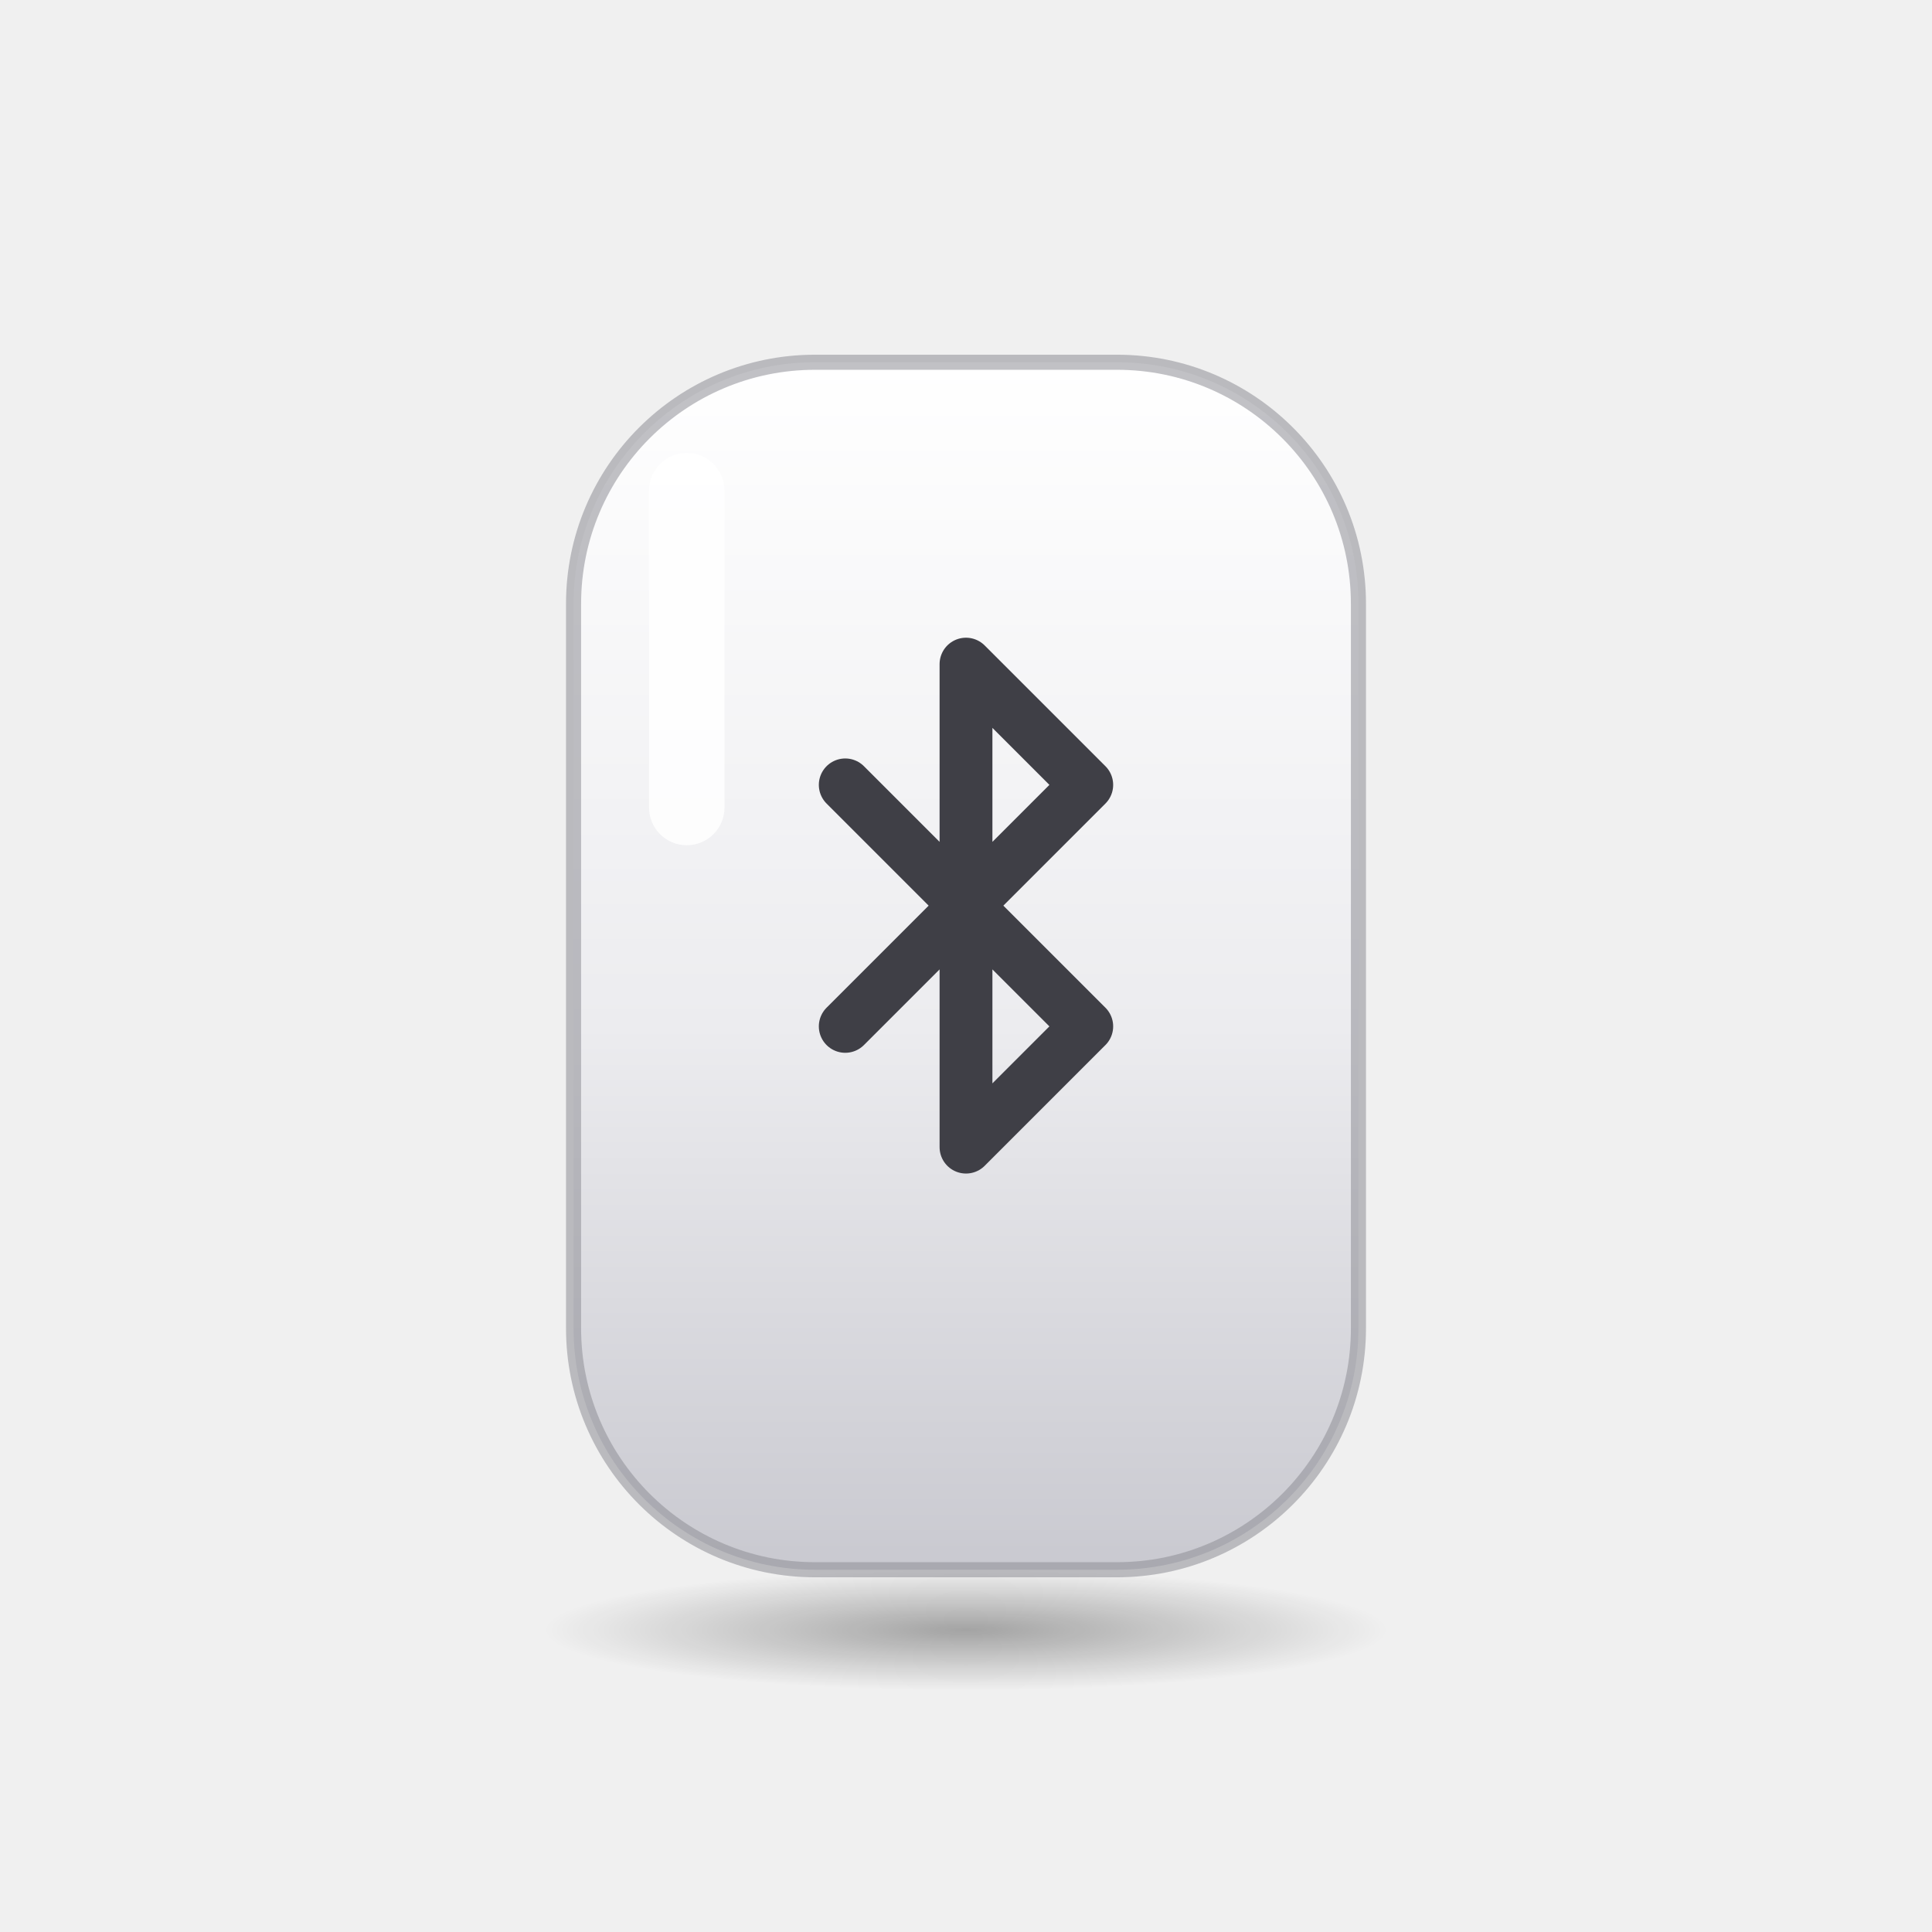
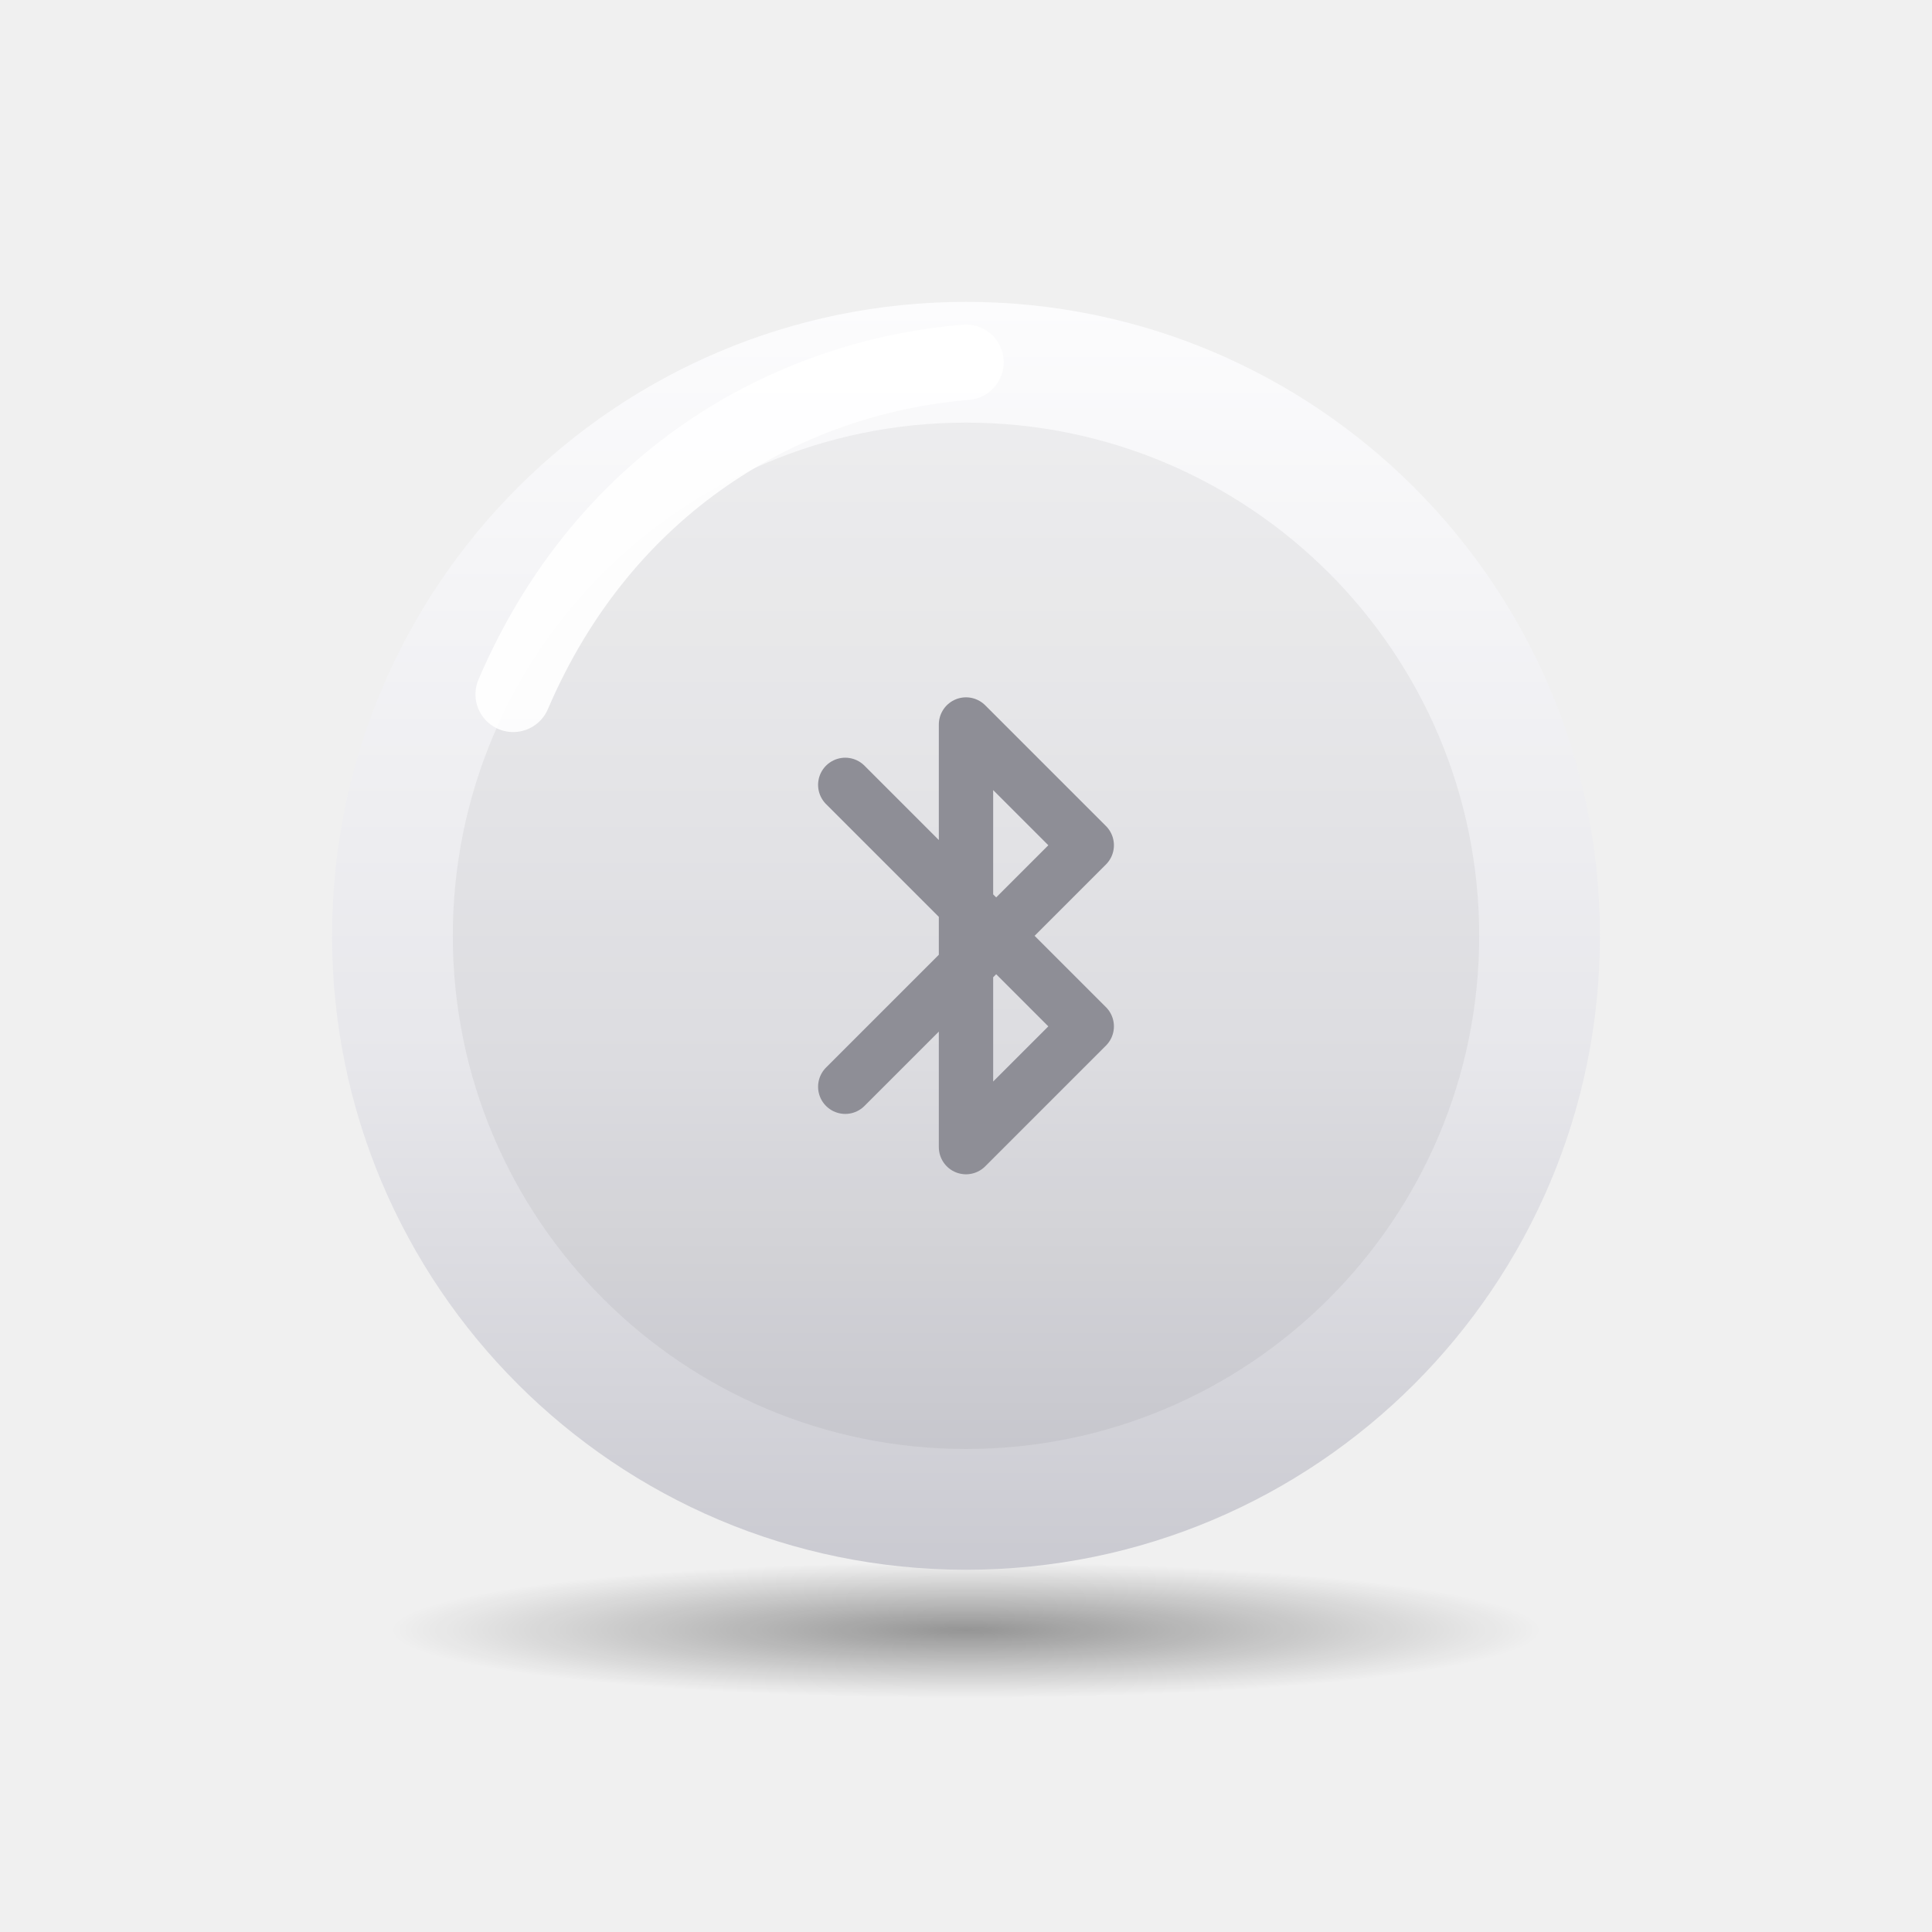
<svg xmlns="http://www.w3.org/2000/svg" viewBox="0 0 128 128" width="128" height="128">
  <defs>
-     <linearGradient id="body" x1="0" y1="0" x2="0" y2="1">
-       <stop offset="0" stop-color="#FFFFFF" />
-       <stop offset="0.55" stop-color="#ECECEF" />
-       <stop offset="1" stop-color="#C9C9D0" />
+     <linearGradient id="shell" x1="0" y1="0" x2="0" y2="1">
+       <stop offset="0" stop-color="#FCFCFD" />
+       <stop offset="0.6" stop-color="#E7E7EB" />
+       <stop offset="1" stop-color="#CACAD1" />
    </linearGradient>
-     <linearGradient id="side" x1="0" y1="0" x2="1" y2="0">
-       <stop offset="0" stop-color="#D4D4DA" />
-       <stop offset="0.5" stop-color="#FAFAFA" />
-       <stop offset="1" stop-color="#C4C4CB" />
+     <linearGradient id="shellH" x1="0" y1="0" x2="1" y2="0">
+       <stop offset="0" stop-color="#C9C9D0" />
+       <stop offset="0.3" stop-color="#F6F6F8" />
+       <stop offset="0.7" stop-color="#ECECEF" />
+       <stop offset="1" stop-color="#BEBEC6" />
    </linearGradient>
-     <linearGradient id="dark" x1="0" y1="0" x2="0" y2="1">
-       <stop offset="0" stop-color="#4A4A52" />
-       <stop offset="1" stop-color="#242428" />
+     <linearGradient id="lid" x1="0" y1="0" x2="0" y2="1">
+       <stop offset="0" stop-color="#D9D9DF" />
+       <stop offset="1" stop-color="#F3F3F5" />
+     </linearGradient>
+     <linearGradient id="graphite" x1="0" y1="0" x2="0" y2="1">
+       <stop offset="0" stop-color="#46464D" />
+       <stop offset="1" stop-color="#1E1E22" />
+     </linearGradient>
+     <linearGradient id="fabric" x1="0" y1="0" x2="0" y2="1">
+       <stop offset="0" stop-color="#E2E2E6" />
+       <stop offset="1" stop-color="#B9B9C1" />
    </linearGradient>
    <linearGradient id="screen" x1="0" y1="0" x2="1" y2="1">
-       <stop offset="0" stop-color="#34343B" />
-       <stop offset="0.5" stop-color="#1D1D21" />
-       <stop offset="1" stop-color="#121214" />
+       <stop offset="0" stop-color="#3A4260" />
+       <stop offset="0.55" stop-color="#1D2030" />
+       <stop offset="1" stop-color="#121318" />
    </linearGradient>
+     <linearGradient id="sheen" x1="0" y1="0" x2="1" y2="1">
+       <stop offset="0" stop-color="#FFFFFF" stop-opacity="0.16" />
+       <stop offset="0.45" stop-color="#FFFFFF" stop-opacity="0" />
+     </linearGradient>
+     <linearGradient id="top" x1="0" y1="0" x2="0" y2="1">
+       <stop offset="0" stop-color="#FFFFFF" stop-opacity="0.95" />
+       <stop offset="1" stop-color="#FFFFFF" stop-opacity="0" />
+     </linearGradient>
+     <linearGradient id="well" x1="0" y1="0" x2="0" y2="1">
+       <stop offset="0" stop-color="#8E8E97" />
+       <stop offset="1" stop-color="#B9B9C1" />
+     </linearGradient>
+     <radialGradient id="cavity" cx="0.5" cy="0.35" r="0.65">
+       <stop offset="0" stop-color="#2E2E34" />
+       <stop offset="1" stop-color="#18181B" />
+     </radialGradient>
    <radialGradient id="shadow" cx="0.5" cy="0.5" r="0.5">
-       <stop offset="0" stop-color="#000000" stop-opacity="0.32" />
+       <stop offset="0" stop-color="#000000" stop-opacity="0.38" />
      <stop offset="1" stop-color="#000000" stop-opacity="0" />
    </radialGradient>
  </defs>
-   <ellipse cx="64" cy="108" rx="28" ry="4" fill="url(#shadow)" />
-   <rect x="38" y="24" width="52" height="80" rx="16" fill="url(#body)" stroke="#8E8E96" stroke-opacity="0.55" stroke-width="1" />
-   <path d="M56 52 L72 68 L64 76 V44 L72 52 L56 68" fill="none" stroke="#3F3F46" stroke-width="3.5" stroke-linecap="round" stroke-linejoin="round" />
-   <rect x="43" y="30" width="5" height="26" rx="2.5" fill="#FFFFFF" opacity="0.85" />
+   <ellipse cx="64" cy="108" rx="38" ry="4.5" fill="url(#shadow)" />
+   <circle cx="64" cy="62" r="42" fill="url(#shell)" />
+   <circle cx="64" cy="62" r="34" fill="#000000" opacity="0.05" />
+   <path d="M56 52 L72 68 L64 76 V48 L72 56 L56 72" fill="none" stroke="#8E8E96" stroke-width="3.6" stroke-linecap="round" stroke-linejoin="round" />
+   <path d="M34 46 C40 32 52 25 64 24" stroke="#FFFFFF" stroke-width="5" stroke-linecap="round" fill="none" opacity="0.9" />
</svg>
